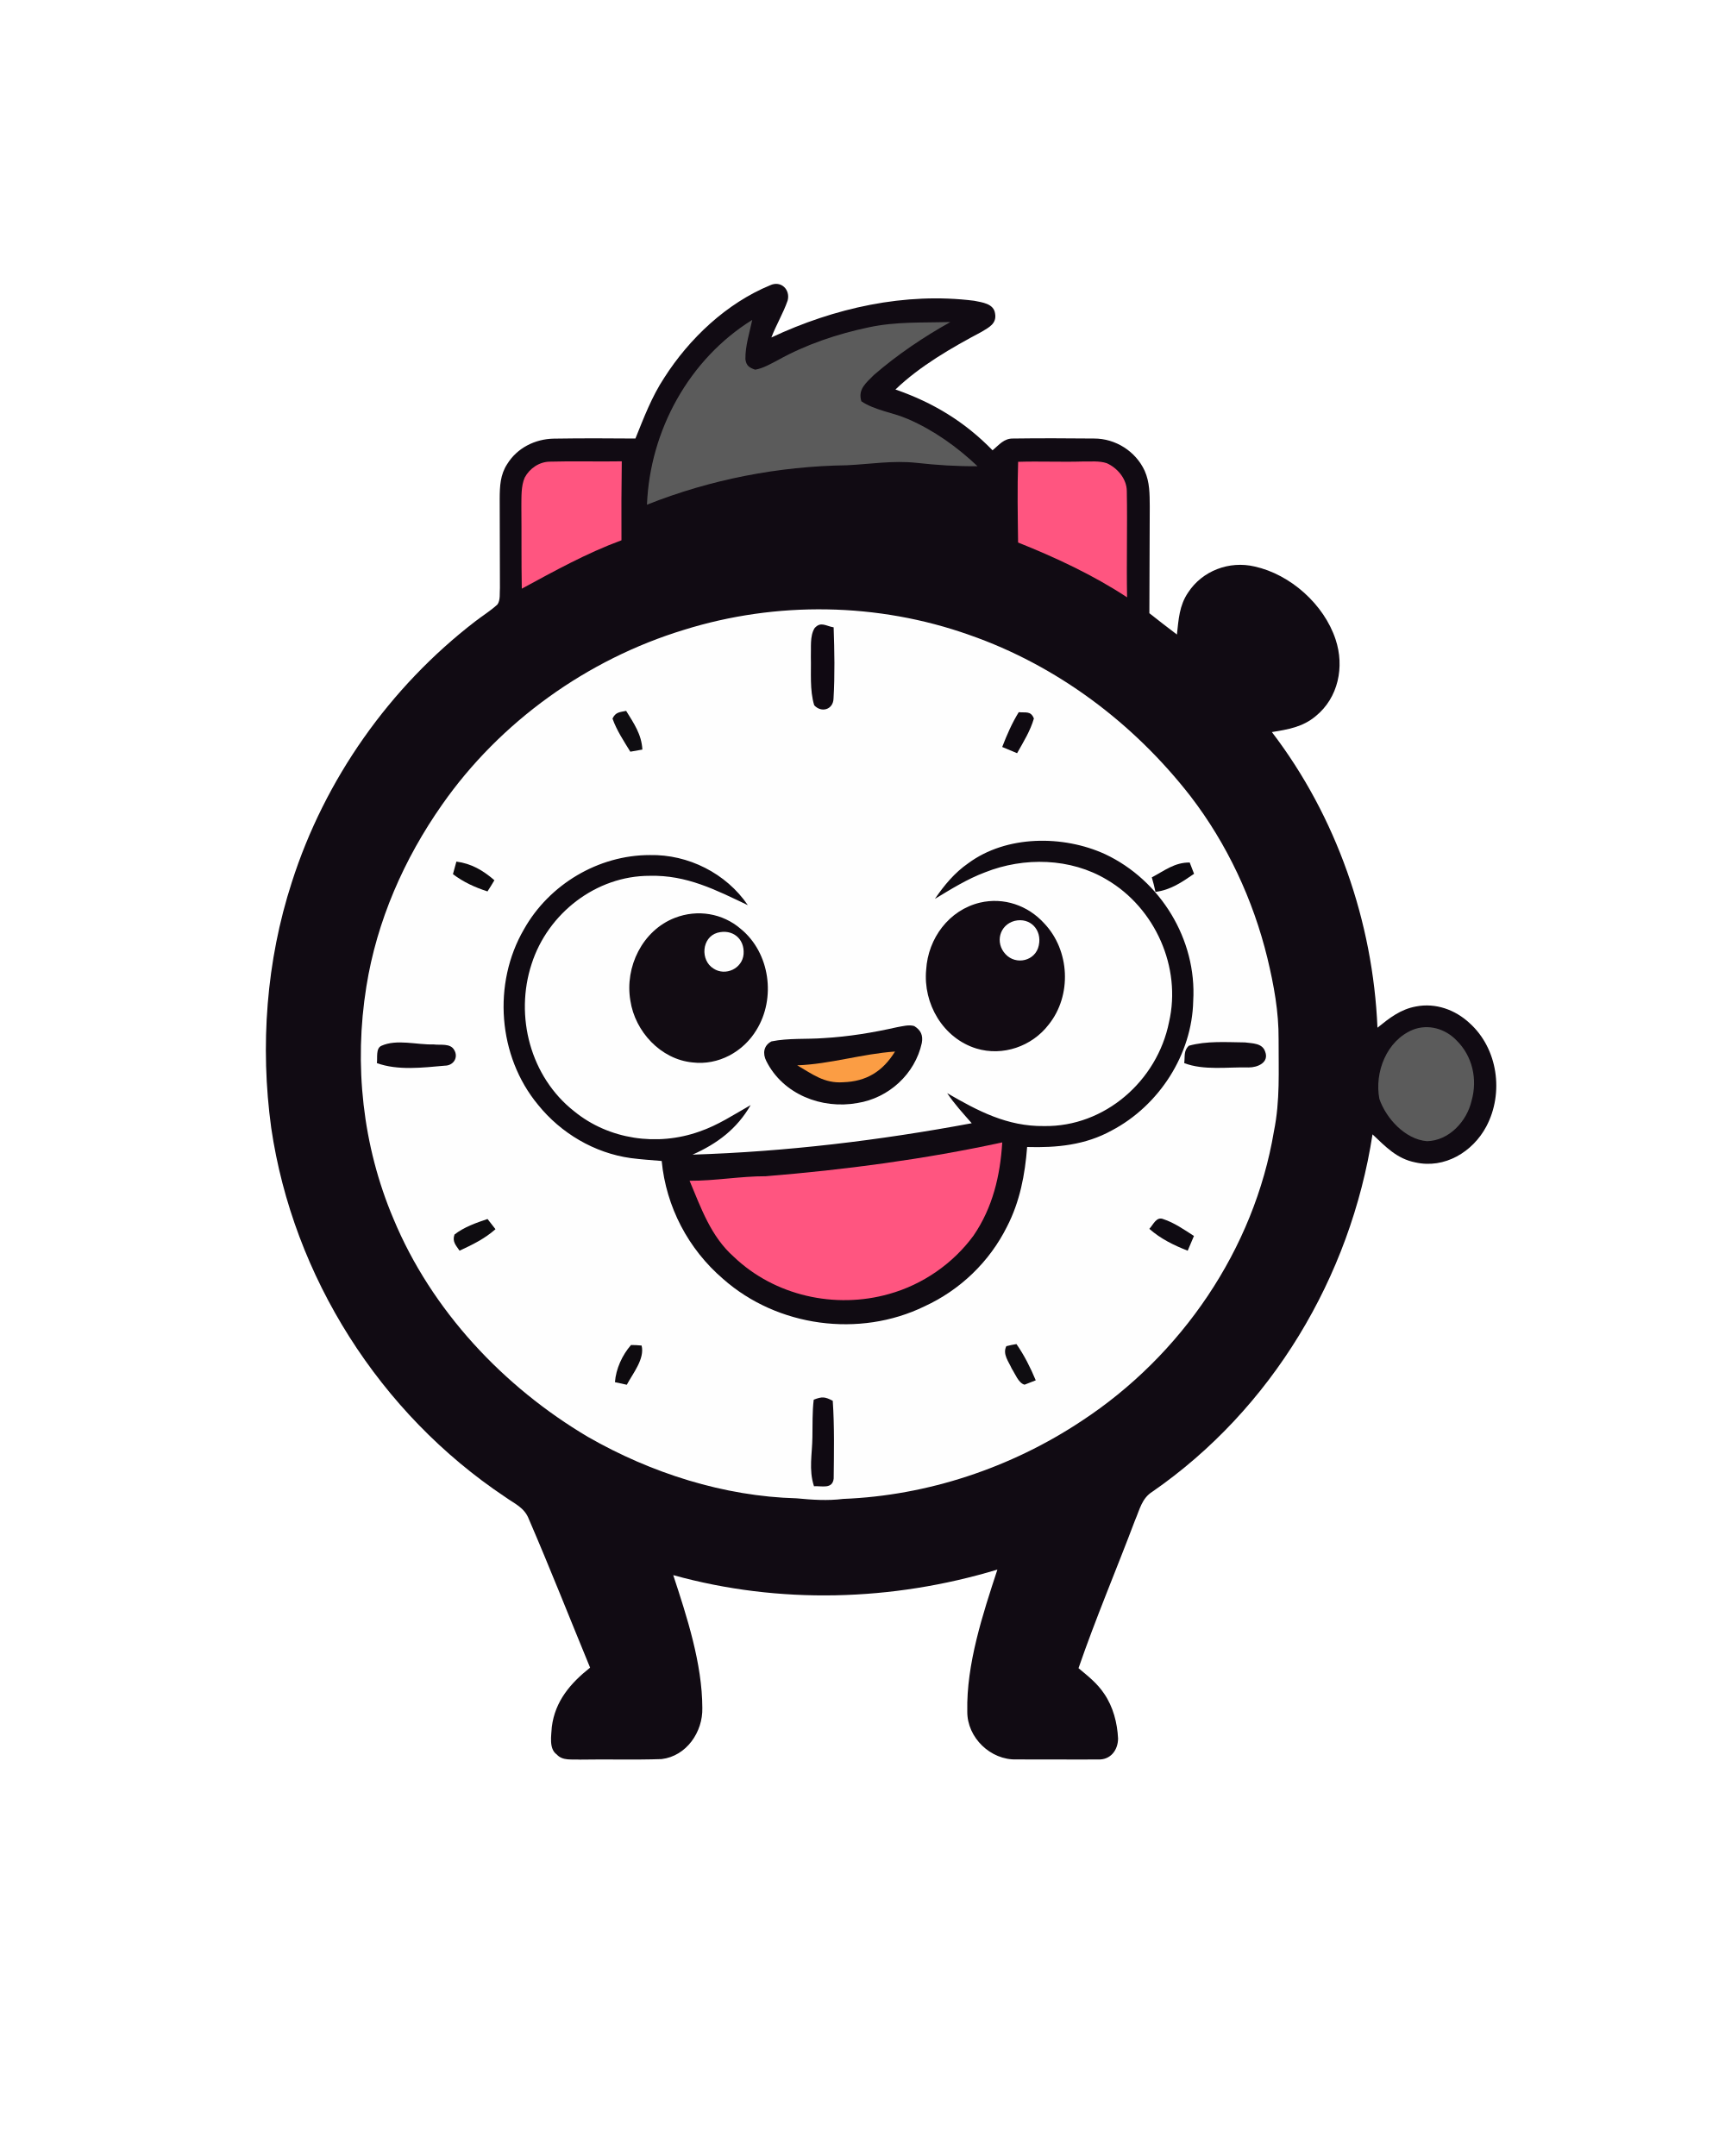
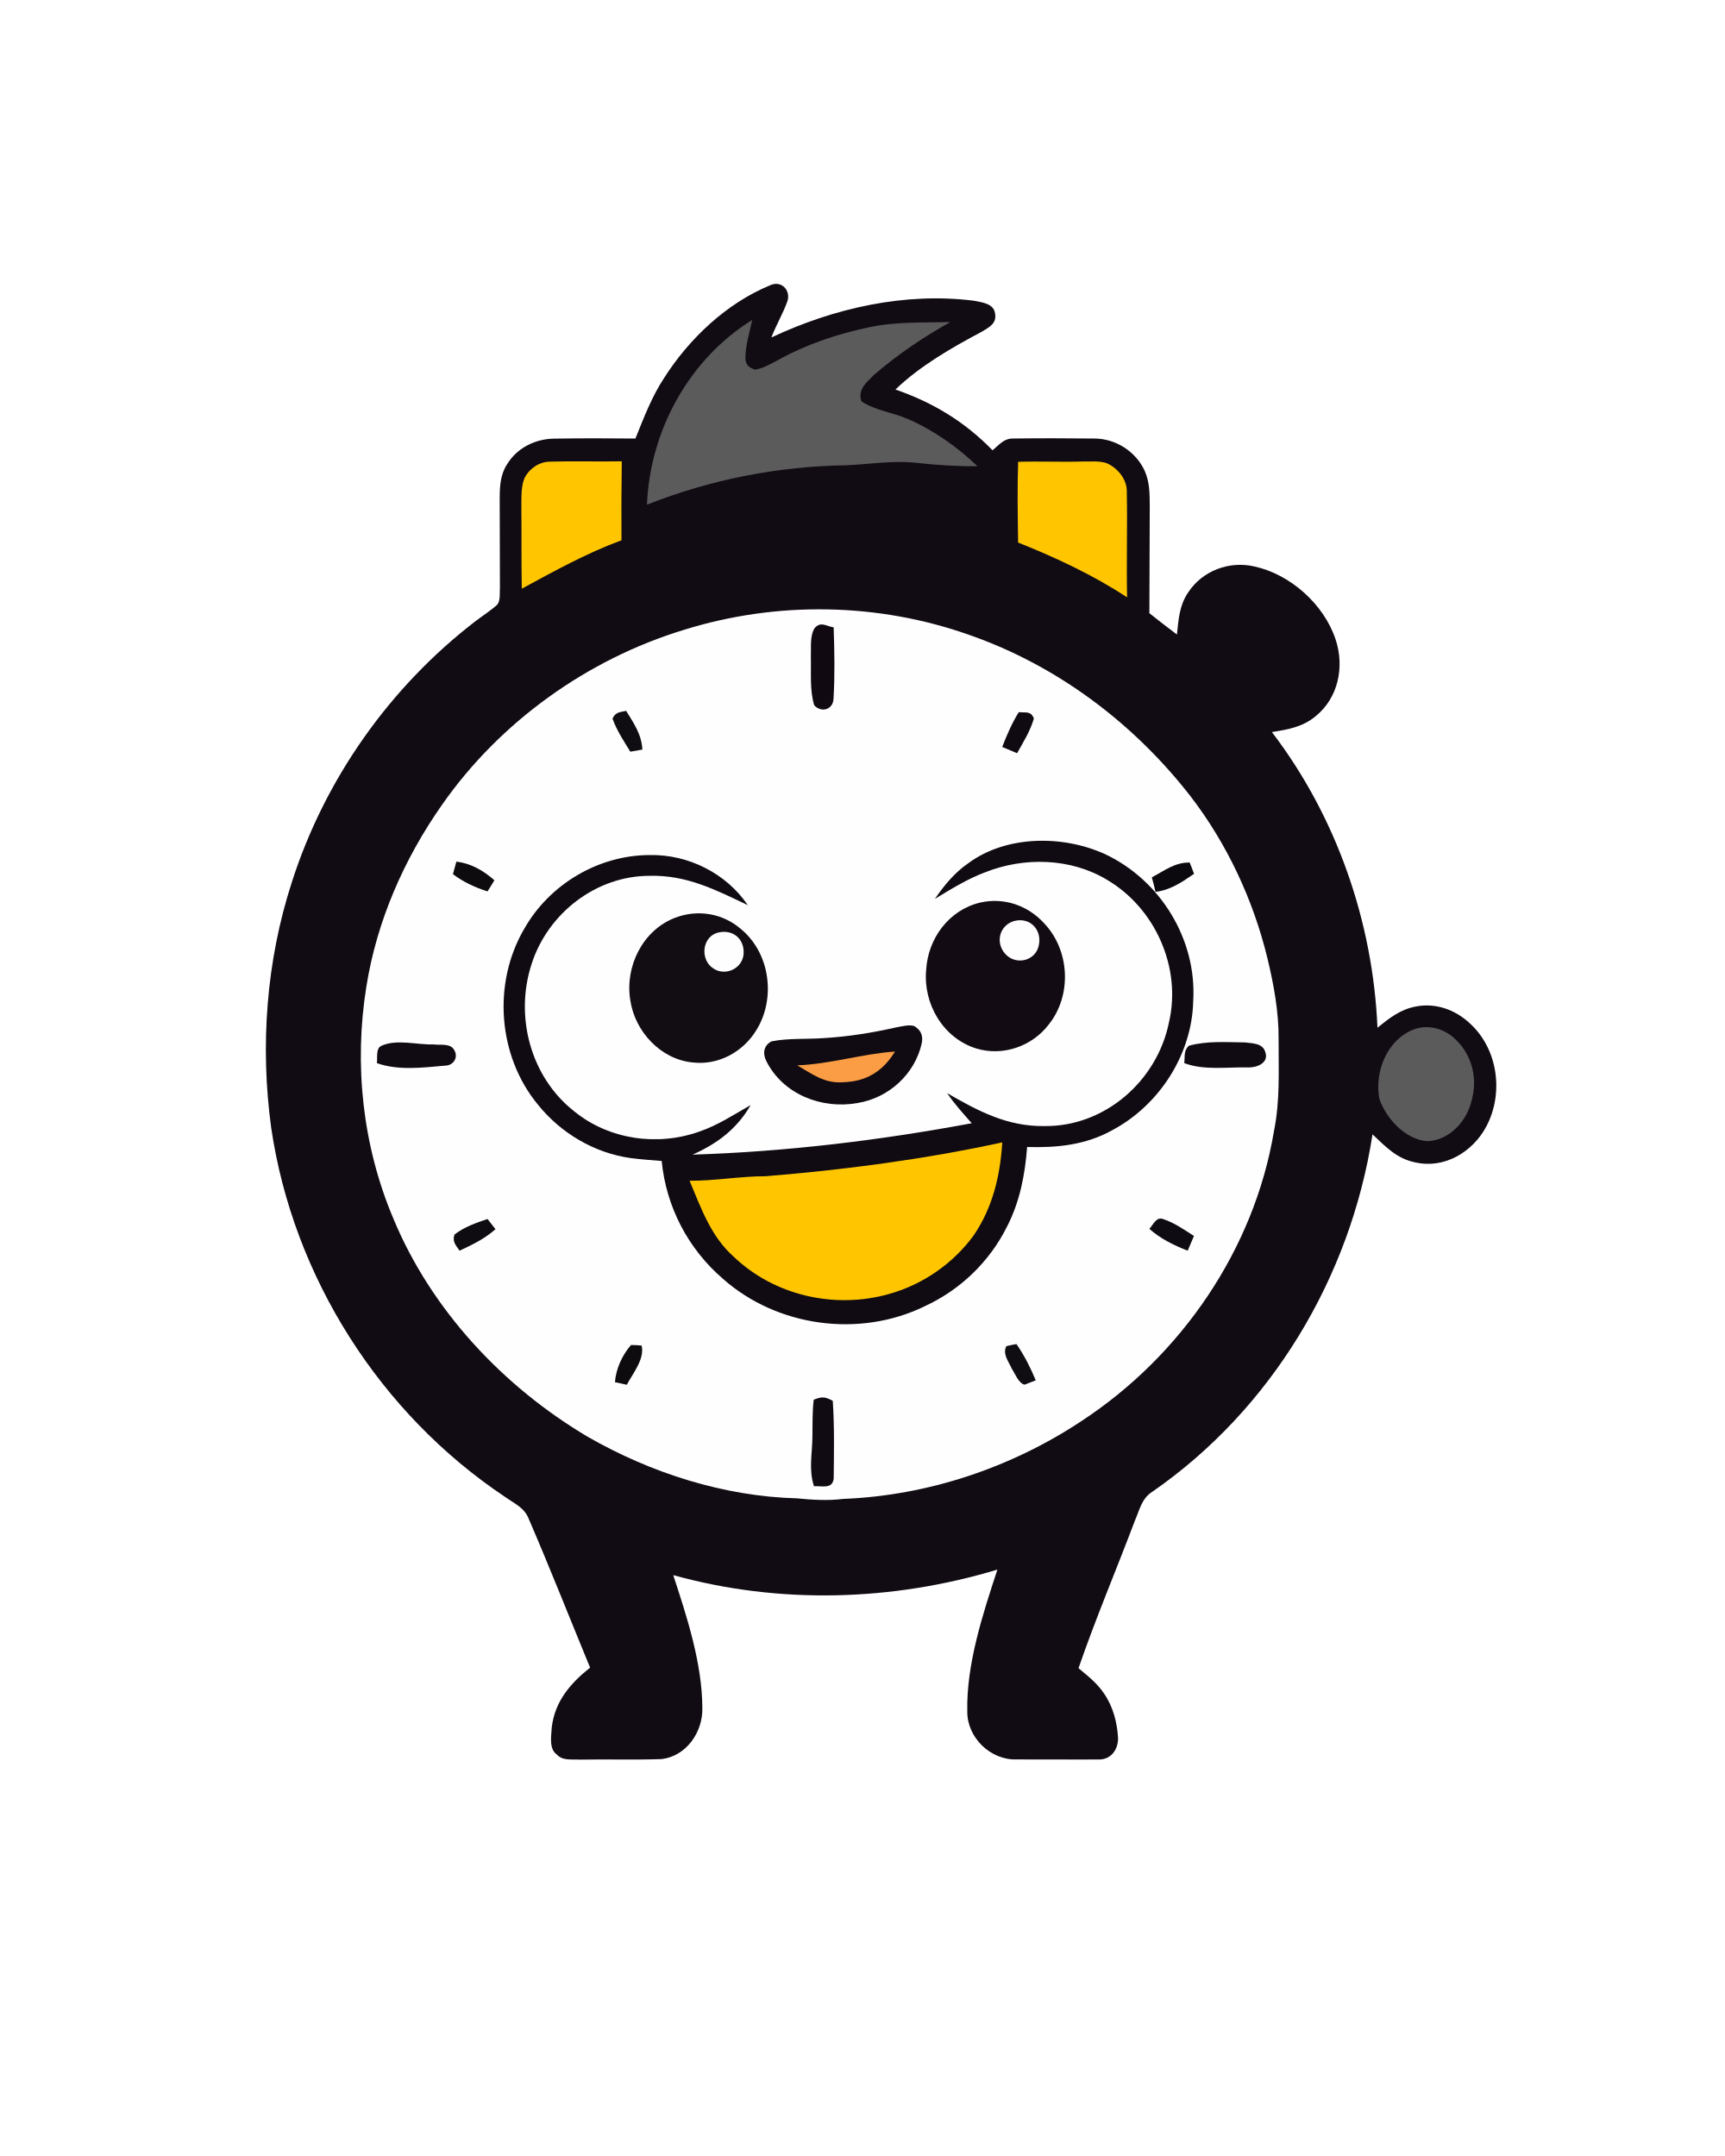
<svg xmlns="http://www.w3.org/2000/svg" width="1878" height="2348" viewBox="0 0 1878 2348">
  <path fill-rule="nonzero" fill="rgb(6.665%, 4.308%, 7.446%)" fill-opacity="1" d="M 838.621 310.68 C 850.527 305.172 860.836 315.48 857.68 327.34 C 852.883 341.141 845.184 353.852 839.969 367.52 C 908.246 335.461 985.488 318 1060.879 327.551 C 1069.461 329.359 1082.078 330.539 1083.551 341.352 C 1085.609 352.539 1076.781 356.578 1068.738 361.461 C 1036.141 378.75 1001.809 398.531 975.055 424.191 C 1016.031 438.371 1050.531 459.27 1080.82 490.41 C 1088.051 484.43 1093.191 477.281 1103.488 477.578 C 1132.73 477.148 1162.102 477.32 1191.34 477.578 C 1214.73 477.531 1236.73 491.5 1246.488 512.75 C 1252.039 525.371 1251.871 537.859 1252 551.32 C 1251.871 590.148 1251.789 628.98 1251.578 667.82 C 1261.469 675.68 1271.48 683.379 1281.578 691.039 C 1283.43 674.551 1284.102 659.531 1293.73 645.352 C 1309.172 621.578 1338.66 610.469 1366.141 616.949 C 1405.219 625.539 1441.82 658.27 1454.359 696.379 C 1464.238 726 1457.43 759.91 1432.648 779.969 C 1418.641 791.75 1402.48 794.449 1384.98 797.262 C 1455.238 889.141 1495.078 1003.91 1499.961 1119.219 C 1512.961 1108.711 1525.031 1099.16 1541.988 1096.09 C 1563.359 1091.961 1584.648 1099.66 1600.301 1114.262 C 1631.18 1142.07 1637.738 1190.371 1618.559 1226.672 C 1603.789 1254.52 1573.078 1273.121 1541.191 1265.922 C 1520.91 1261.879 1508.922 1248.879 1494.57 1235.379 C 1470.551 1390.91 1384.648 1534.707 1254.82 1624.57 C 1243.25 1631.848 1241.059 1644.047 1235.891 1655.867 C 1215.648 1709.551 1193.102 1762.516 1174.422 1816.742 C 1184.77 1825.367 1194.828 1833.191 1202.398 1844.594 C 1212.121 1858.77 1216.66 1876.312 1217.5 1893.312 C 1217.422 1905.973 1209.301 1916.703 1195.879 1916.156 C 1166.262 1916.367 1136.602 1915.984 1106.98 1916.113 C 1078.672 1917.039 1053.051 1892.344 1053.301 1863.902 C 1052.211 1812.41 1070.172 1757.93 1086.078 1709.383 C 971.605 1743.922 848.594 1747.453 733.109 1715.398 C 748.047 1760.832 764.664 1811.777 764.789 1859.992 C 765.461 1886.203 747.496 1912.535 720.445 1915.734 C 690.871 1916.785 661.215 1915.777 631.637 1916.324 C 622.93 1915.734 612.707 1917.922 606.227 1910.688 C 597.477 1904.5 600.379 1889.902 600.883 1880.691 C 604.379 1852.672 621.246 1833.023 642.574 1816.156 C 620.402 1762.348 598.992 1707.992 575.938 1654.523 C 571.098 1641.734 560.414 1637.734 550.023 1630.246 C 413.758 1539.379 319.141 1390.492 295.332 1228.309 C 283.09 1139.121 289.945 1046.488 317.797 960.711 C 353.641 848.59 424.23 748.512 517.461 676.73 C 525.41 670.59 534.16 665.211 541.605 658.391 C 545.141 653.641 543.922 645.691 544.383 640.012 C 544.215 607.57 544.176 575.18 544.133 542.738 C 544.215 529.41 544.762 516.988 552.25 505.469 C 563.105 487.84 582.5 478.121 602.945 477.699 C 632.605 477.238 662.305 477.281 691.926 477.578 C 701.18 454.73 709.637 432.141 723.309 411.398 C 750.695 368.488 791.25 330.199 838.621 310.68 " />
  <path fill-rule="nonzero" fill="rgb(35.693%, 35.693%, 35.693%)" fill-opacity="1" d="M 819.145 348.379 C 816.199 362.301 811.445 376.988 811.695 391.25 C 812.621 398.398 816.031 400.422 822.34 402.609 C 830.922 401.18 839.297 396.211 846.949 392.262 C 877.66 375.09 911.781 363.691 946.109 356.461 C 976.02 350.059 1004.59 351.578 1034.879 350.73 C 1005.512 367.102 977.156 386.281 951.703 408.289 C 943.461 416.699 933.785 423.852 937.988 437.059 C 952.633 446.91 972.445 449.262 988.727 456.371 C 1016.699 468.449 1042.41 486.828 1064.449 507.738 C 1042.07 507.949 1020.031 506.52 997.812 504.039 C 972.234 501.301 947.711 505.469 922.34 506.691 C 847.793 507.738 773.789 522.09 704.504 549.641 C 707.699 468.988 750.191 391.211 819.145 348.379 " />
-   <path fill-rule="nonzero" fill="#FF5580" fill-opacity="1" d="M 598.656 502.77 C 624.738 501.98 650.945 502.898 677.074 502.398 C 676.695 531.051 676.527 559.738 676.734 588.391 C 638.621 602.48 603.746 621.828 568.195 641.102 C 567.648 611.191 568.027 581.238 567.734 551.281 C 567.902 541.309 567.27 529.32 571.395 520.07 C 576.734 510.09 587.172 502.941 598.656 502.77 " />
-   <path fill-rule="nonzero" fill="#FF5580" fill-opacity="1" d="M 1108.672 502.941 C 1132.102 502.191 1155.578 503.32 1179.012 502.609 C 1187.469 502.77 1197.059 501.719 1205.129 504.422 C 1216.828 509.59 1227.012 521.66 1227.012 534.922 C 1227.73 573.41 1226.59 611.988 1227.309 650.52 C 1190.371 626.211 1149.602 607.23 1108.629 590.828 C 1108.25 561.59 1107.699 532.18 1108.672 502.941 " />
+   <path fill-rule="nonzero" fill="#ffc600" fill-opacity="1" d="M 598.656 502.77 C 624.738 501.98 650.945 502.898 677.074 502.398 C 676.695 531.051 676.527 559.738 676.734 588.391 C 638.621 602.48 603.746 621.828 568.195 641.102 C 567.648 611.191 568.027 581.238 567.734 551.281 C 567.902 541.309 567.27 529.32 571.395 520.07 C 576.734 510.09 587.172 502.941 598.656 502.77 " />
+   <path fill-rule="nonzero" fill="#ffc600" fill-opacity="1" d="M 1108.672 502.941 C 1132.102 502.191 1155.578 503.32 1179.012 502.609 C 1187.469 502.77 1197.059 501.719 1205.129 504.422 C 1216.828 509.59 1227.012 521.66 1227.012 534.922 C 1227.73 573.41 1226.59 611.988 1227.309 650.52 C 1190.371 626.211 1149.602 607.23 1108.629 590.828 C 1108.25 561.59 1107.699 532.18 1108.672 502.941 " />
  <path fill-rule="nonzero" fill="rgb(99.609%, 99.609%, 99.219%)" fill-opacity="0" d="M 1084.059 536.43 C 1084.141 551.371 1084.23 566.301 1083.969 581.281 C 1034.84 567.941 986.035 555.871 934.918 552.879 C 857.008 546.398 778.125 558.898 703.281 580.219 C 756.121 553.891 812.961 540.641 871.52 535.289 C 942.113 528.691 1013.551 529.359 1084.059 536.43 " />
-   <path fill-rule="nonzero" fill="#FF5580" fill-opacity="0" d="M 871.52 574.078 C 972.527 570.039 1075.219 594.531 1164.789 641.059 C 1288.102 706.73 1389.359 810.98 1439.801 942.449 C 1506.23 1111.648 1484.27 1311.02 1382.078 1461.379 C 1318.34 1556.586 1224.57 1630.879 1118.09 1672.781 C 1073.961 1689.02 1027.602 1699.871 981.152 1707.152 C 954.398 1711.566 928.105 1710.645 901.137 1710.688 C 832.941 1713.672 766.305 1702.273 702.23 1679.09 C 635.508 1657.469 576.527 1621.453 521.496 1578.543 C 500.715 1562.012 482.289 1542.07 463.484 1523.305 C 382.711 1438.914 333.066 1326.879 318.555 1211.441 C 313.297 1172.949 313.254 1133.531 314.516 1094.781 C 317.84 1044.719 329.742 994.949 346.738 947.828 C 388.012 832.77 468.449 733.359 571.059 667.23 C 660.879 609.551 765.211 579.34 871.52 574.078 " />
+   <path fill-rule="nonzero" fill="#ffc600" fill-opacity="0" d="M 871.52 574.078 C 972.527 570.039 1075.219 594.531 1164.789 641.059 C 1288.102 706.73 1389.359 810.98 1439.801 942.449 C 1506.23 1111.648 1484.27 1311.02 1382.078 1461.379 C 1318.34 1556.586 1224.57 1630.879 1118.09 1672.781 C 1073.961 1689.02 1027.602 1699.871 981.152 1707.152 C 954.398 1711.566 928.105 1710.645 901.137 1710.688 C 832.941 1713.672 766.305 1702.273 702.23 1679.09 C 635.508 1657.469 576.527 1621.453 521.496 1578.543 C 500.715 1562.012 482.289 1542.07 463.484 1523.305 C 382.711 1438.914 333.066 1326.879 318.555 1211.441 C 313.297 1172.949 313.254 1133.531 314.516 1094.781 C 317.84 1044.719 329.742 994.949 346.738 947.828 C 388.012 832.77 468.449 733.359 571.059 667.23 C 660.879 609.551 765.211 579.34 871.52 574.078 " />
  <path fill-rule="nonzero" fill="rgb(35.693%, 35.693%, 35.693%)" fill-opacity="0" d="M 1335.68 640.852 C 1381.41 628.609 1430.629 675.77 1433.66 719.898 C 1436.852 750.059 1408.078 775.051 1378.969 771.051 C 1363.57 768.148 1351.238 753.641 1340.391 743.16 C 1326.172 728.309 1309.93 714.93 1307.488 693.102 C 1305.129 672.609 1313.512 646.648 1335.68 640.852 " />
  <path fill-rule="nonzero" fill="rgb(6.665%, 4.707%, 7.446%)" fill-opacity="0" d="M 859.066 648.34 C 910.434 648.379 965.629 645.52 1015.191 658.98 C 1060.961 669.75 1103.238 688.93 1144.469 711.109 C 1177.328 728.859 1207.988 751.238 1236.641 775.09 C 1263.191 797.219 1284.309 822.512 1306.398 848.84 C 1367.059 923.43 1402.059 1015.48 1411.66 1110.809 C 1412.961 1141.609 1413.422 1172.859 1410.941 1203.621 C 1400.672 1288.469 1367.73 1369.836 1317.461 1438.871 C 1294.32 1470.426 1267.102 1497.516 1237.699 1523.18 C 1125.828 1618.09 975.012 1664.703 829.156 1645.605 C 752.336 1639.418 680.312 1608.918 614.051 1571.055 C 588.305 1556.5 565.211 1535.043 542.449 1516.07 C 479.68 1459.359 429.871 1387.254 401.77 1307.32 C 378.375 1238.789 368.152 1166.051 379.934 1094.109 C 398.109 938.031 494.867 796.719 630.461 718.59 C 700 677.828 778.715 653.852 859.066 648.34 " />
  <path fill-rule="nonzero" fill="rgb(99.609%, 99.609%, 99.609%)" fill-opacity="1" d="M 1055.578 691.5 C 1151.07 724.781 1234.422 787.5 1296.34 867.102 C 1336.219 918.969 1364.621 979.891 1380.102 1043.422 C 1387.129 1072.738 1392.512 1101.641 1392.301 1131.93 C 1392.18 1166.219 1394.07 1198.32 1387.211 1232.102 C 1365.711 1360.539 1286.328 1476.355 1177.871 1547.453 C 1101.262 1598.359 1010.102 1628.816 918.09 1632.395 C 901.137 1634.539 884.438 1633.402 867.523 1631.762 C 788.266 1629.617 708.961 1604.25 640.387 1564.953 C 548.129 1510.391 469.797 1426.926 428.441 1327.34 C 394.742 1247.871 385.277 1159.488 398.949 1074.422 C 410.309 1002.941 440.008 935.301 481.488 876.23 C 544.637 785.988 639.461 718.051 744.723 685.949 C 845.562 654.48 955.953 656.121 1055.578 691.5 " />
  <path fill-rule="nonzero" fill="rgb(6.273%, 3.529%, 7.054%)" fill-opacity="1" d="M 907.785 683.211 C 908.668 708.961 909.172 735.039 907.656 760.75 C 907.32 772.781 894.488 776.691 886.621 768.07 C 881.574 751.66 883.426 732.391 882.965 715.309 C 883.426 705.379 881.656 692.801 887.004 684.102 C 893.816 676.359 899.453 681.91 907.785 683.211 " />
  <path fill-rule="nonzero" fill="rgb(5.881%, 5.099%, 6.665%)" fill-opacity="1" d="M 681.828 774.172 C 690.199 787.711 698.656 799.828 699.496 816.32 C 695.121 817.078 690.746 817.879 686.371 818.641 C 679.344 807.191 671.434 795.289 666.977 782.578 C 670.426 775.301 674.887 775.68 681.828 774.172 " />
  <path fill-rule="nonzero" fill="rgb(5.881%, 3.922%, 6.665%)" fill-opacity="1" d="M 1125.828 782.5 C 1122.051 795.789 1114.262 808.328 1107.531 820.281 C 1102.148 818 1096.762 815.73 1091.34 813.5 C 1096.379 800.379 1101.941 787.59 1109.34 775.602 C 1116.91 776.441 1122.422 773.828 1125.828 782.5 " />
  <path fill-rule="nonzero" fill="rgb(6.273%, 4.308%, 7.054%)" fill-opacity="1" d="M 1203.41 930.25 C 1263.699 958.602 1303.328 1023.219 1299.328 1090.031 C 1298.109 1148.461 1262.051 1204.078 1210.648 1231.129 C 1181.91 1247.031 1150.781 1250.102 1118.469 1249.141 C 1116.16 1279.34 1110.559 1308.672 1096.59 1335.801 C 1077.488 1374.211 1045.559 1404.836 1006.648 1422.719 C 935.844 1457.172 846.488 1445.059 787.465 1392.891 C 749.391 1360.242 725.367 1314.352 720.531 1264.371 C 709.215 1263.441 698.023 1262.68 686.746 1261.211 C 647.289 1255.699 610.812 1234.121 585.906 1203.199 C 542.07 1150.32 536.141 1071.012 570.68 1011.82 C 598.105 963.148 651.621 931.172 707.656 931.211 C 749.434 930.328 790.789 951.109 814.348 985.781 C 779.344 969.121 747.707 952.801 707.574 953.809 C 649.098 953.719 596.512 994.699 578.883 1049.809 C 560.246 1106.77 577.578 1172.781 625.199 1210.219 C 663.023 1241.141 715.82 1248.629 761.508 1232.352 C 781.867 1225.41 798.906 1213.969 817.418 1203.488 C 802.484 1229.41 781.109 1245.48 754.145 1257.469 C 856.332 1254.23 957.68 1241.988 1058.141 1223.262 C 1048.801 1212.621 1039.289 1202.309 1031.391 1190.488 C 1064.828 1209.891 1096.801 1226.84 1136.77 1226.34 C 1202.949 1227.43 1260.199 1177.07 1272.988 1113.121 C 1286.75 1053.512 1257.852 988.93 1205.391 958.102 C 1165.762 934.238 1115.059 933.148 1072.609 950.02 C 1053.051 957.379 1035.84 968.191 1018.051 978.922 C 1028.191 964.07 1039.461 950.441 1054.359 940.129 C 1095.961 909.379 1157.641 909.301 1203.41 930.25 " />
  <path fill-rule="nonzero" fill="rgb(5.099%, 4.308%, 5.489%)" fill-opacity="1" d="M 496.973 938.32 C 513.336 940.469 526.125 947.961 538.367 958.641 C 535.93 962.719 533.445 966.809 530.84 970.801 C 517.121 966.34 504.754 960.75 493.227 952 C 494.406 947.41 495.668 942.871 496.973 938.32 " />
  <path fill-rule="nonzero" fill="rgb(4.707%, 3.529%, 5.489%)" fill-opacity="1" d="M 1295.5 939.328 C 1297.141 943.41 1298.738 947.5 1300.25 951.621 C 1287.09 960.711 1274.551 969.328 1258.23 971.309 C 1257.09 965.961 1255.789 960.66 1254.23 955.488 C 1268.07 948.211 1279.141 939.121 1295.5 939.328 " />
  <path fill-rule="nonzero" fill="rgb(7.054%, 4.308%, 7.446%)" fill-opacity="1" d="M 1067.191 983 C 1092.93 976.941 1119.309 986.031 1136.941 1005.469 C 1165.129 1034.922 1167.441 1084.18 1141.859 1115.941 C 1123.641 1139.629 1091.922 1150.648 1063.109 1141.859 C 1026.879 1130.629 1005.012 1093.102 1008.539 1055.988 C 1010.602 1021.922 1033.359 991.039 1067.191 983 " />
  <path fill-rule="nonzero" fill="rgb(7.054%, 4.707%, 7.446%)" fill-opacity="1" d="M 734.918 999.578 C 759.445 990.07 786.875 994.488 806.773 1011.738 C 838.539 1037.82 845.102 1087.172 823.688 1121.75 C 809.258 1145.602 782.207 1160.449 754.102 1157.051 C 719.438 1153.68 691.461 1123.391 686.41 1089.648 C 680.188 1053.051 699.539 1013.25 734.918 999.578 " />
  <path fill-rule="nonzero" fill="rgb(99.609%, 99.609%, 100%)" fill-opacity="1" d="M 1104.84 1002.898 C 1121.879 998.781 1134.84 1012.75 1131.18 1029.531 C 1127.77 1046.57 1106.398 1051.578 1094.91 1039.121 C 1083.34 1026.711 1088.262 1007.32 1104.84 1002.898 " />
  <path fill-rule="nonzero" fill="rgb(99.609%, 99.609%, 99.609%)" fill-opacity="1" d="M 781.195 1015.82 C 797.434 1011.359 810.98 1022.129 809.719 1039.039 C 808.457 1054.73 790.074 1063.441 777.031 1054.859 C 762.348 1045.898 763.945 1020.871 781.195 1015.82 " />
  <path fill-rule="nonzero" fill="rgb(6.273%, 4.308%, 7.054%)" fill-opacity="1" d="M 995.539 1117.422 C 1002.691 1121.879 1005.301 1127.43 1003.789 1135.84 C 996.426 1169.711 967.734 1195.879 933.613 1201.262 C 894.824 1208.289 852.59 1191.75 834.496 1155.621 C 830.25 1147.41 831.469 1138.539 840.137 1134.121 C 858.562 1130.371 878.336 1131.969 897.098 1130.539 C 923.98 1128.988 950.359 1124.648 976.609 1118.719 C 982.5 1117.711 989.695 1115.648 995.539 1117.422 " />
  <path fill-rule="nonzero" fill="rgb(35.693%, 35.693%, 35.693%)" fill-opacity="1" d="M 1538.5 1121.449 C 1555.238 1114.891 1573.621 1120.23 1585.871 1132.859 C 1603.449 1150.02 1609.09 1175.352 1602.441 1198.781 C 1597.309 1221.238 1577.828 1242.32 1553.809 1242.828 C 1530.211 1240.809 1509.469 1218.219 1502.059 1196.84 C 1496.469 1167.82 1509.93 1133.191 1538.5 1121.449 " />
  <path fill-rule="nonzero" fill="rgb(6.273%, 3.922%, 7.054%)" fill-opacity="1" d="M 472.191 1137.441 C 479.598 1138.449 490.324 1135.879 494.574 1143.422 C 499.453 1151.539 493.898 1160.578 484.266 1160.578 C 460.496 1162.68 433.234 1166.09 410.391 1157.762 C 411.234 1152.172 409.004 1141.77 415.273 1138.961 C 431.973 1131.34 453.891 1137.988 472.191 1137.441 " />
  <path fill-rule="nonzero" fill="rgb(6.273%, 4.308%, 7.054%)" fill-opacity="1" d="M 1355.699 1135.25 C 1363.781 1136.352 1374.629 1135.93 1377.66 1145.27 C 1382.211 1157.129 1369.5 1162.559 1359.738 1162.512 C 1336.859 1161.879 1310.98 1166.012 1289.531 1157.762 C 1290.488 1150.52 1288.691 1144.469 1294.488 1138.91 C 1313.801 1133.398 1335.719 1135.039 1355.699 1135.25 " />
  <path fill-rule="nonzero" fill="rgb(98.438%, 61.522%, 26.66%)" fill-opacity="1" d="M 974.633 1145.18 C 961.297 1166.719 943.586 1177.871 917.922 1178.629 C 897.605 1180.059 884.52 1169.711 868.113 1160.199 C 903.957 1158.898 938.789 1147.66 974.633 1145.18 " />
-   <path fill-rule="nonzero" fill="#FF5580" fill-opacity="1" d="M 1091.379 1244.129 C 1089.148 1280.52 1080.941 1315.141 1060.121 1345.602 C 1037.699 1376.23 1004.672 1399.031 968.113 1409.215 C 909.301 1425.914 843.418 1411.148 799.035 1368.699 C 774.129 1346.648 763.484 1315.82 750.906 1285.91 C 778.758 1286.07 805.977 1280.941 833.867 1280.98 C 920.195 1273.961 1006.691 1262.512 1091.379 1244.129 " />
+   <path fill-rule="nonzero" fill="#ffc600" fill-opacity="1" d="M 1091.379 1244.129 C 1089.148 1280.52 1080.941 1315.141 1060.121 1345.602 C 1037.699 1376.23 1004.672 1399.031 968.113 1409.215 C 909.301 1425.914 843.418 1411.148 799.035 1368.699 C 774.129 1346.648 763.484 1315.82 750.906 1285.91 C 778.758 1286.07 805.977 1280.941 833.867 1280.98 C 920.195 1273.961 1006.691 1262.512 1091.379 1244.129 " />
  <path fill-rule="nonzero" fill="rgb(5.489%, 4.707%, 6.273%)" fill-opacity="1" d="M 530.879 1327.559 C 533.824 1331.219 536.727 1334.922 539.547 1338.66 C 527.934 1348.969 514.387 1355.617 500.422 1362.055 C 496.34 1356.078 492.258 1352.164 494.91 1344.469 C 505.176 1336.391 518.637 1331.641 530.879 1327.559 " />
  <path fill-rule="nonzero" fill="rgb(5.881%, 4.308%, 7.054%)" fill-opacity="1" d="M 1266.852 1327.719 C 1278.59 1331.551 1289.82 1339.379 1300.129 1346.02 C 1297.898 1351.406 1295.629 1356.754 1293.309 1362.094 C 1278.172 1356.121 1263.859 1349.18 1251.539 1338.281 C 1255.789 1333.871 1259.191 1324.48 1266.852 1327.719 " />
  <path fill-rule="nonzero" fill="rgb(5.489%, 4.308%, 5.881%)" fill-opacity="1" d="M 687.129 1464.785 C 690.996 1464.785 694.828 1464.996 698.656 1465.375 C 702.312 1479.805 689.02 1495.875 682.543 1508.078 C 678.25 1507.152 673.918 1506.184 669.625 1505.258 C 670.762 1490.617 677.535 1475.77 687.129 1464.785 " />
  <path fill-rule="nonzero" fill="rgb(5.881%, 5.099%, 6.665%)" fill-opacity="1" d="M 1095.84 1466.051 C 1099.449 1465.121 1103.121 1464.367 1106.859 1463.777 C 1115.398 1476.062 1122.09 1489.398 1127.852 1503.238 C 1123.809 1504.879 1119.77 1506.438 1115.691 1507.992 C 1109.051 1506.352 1105.43 1496.047 1101.809 1490.66 C 1098.449 1483.004 1091.422 1474.59 1095.84 1466.051 " />
  <path fill-rule="nonzero" fill="rgb(6.273%, 3.922%, 7.054%)" fill-opacity="1" d="M 906.816 1525.535 C 908.711 1553.43 908.121 1582.246 907.824 1610.223 C 906.523 1622.172 894.656 1618.008 886.371 1618.594 C 880.48 1600.465 884.438 1583.719 884.645 1565.25 C 884.941 1551.535 884.438 1537.988 886.078 1524.359 C 895.246 1520.781 898.191 1521.035 906.816 1525.535 " />
  <path fill-rule="nonzero" fill="rgb(99.609%, 99.609%, 99.609%)" fill-opacity="0" d="M 1211.359 1653.977 C 1190.449 1703.449 1172.238 1754.059 1152.211 1803.91 C 1140.18 1803.703 1127.77 1802.777 1115.82 1804.078 C 1103.699 1806.227 1093.059 1811.441 1082 1816.449 C 1088.941 1779.555 1098.949 1743.035 1111.949 1707.824 C 1113.969 1700.254 1121.711 1698.906 1127.891 1695.582 C 1157.012 1683.719 1184.352 1670.09 1211.359 1653.977 " />
  <path fill-rule="nonzero" fill="rgb(99.609%, 99.609%, 99.609%)" fill-opacity="0" d="M 607.488 1666.219 C 638.957 1682.75 670.512 1696.086 704.164 1707.488 C 717.754 1743.371 728.23 1779.512 736.141 1817.039 C 723.898 1811.527 713 1805.723 699.328 1804.375 C 687.547 1803.703 676.566 1805.723 664.914 1807.234 C 644.93 1760.578 625.453 1713.672 607.488 1666.219 " />
  <path fill-rule="nonzero" fill="rgb(99.219%, 99.219%, 99.219%)" fill-opacity="0" d="M 710.562 1831.805 C 723.52 1836.18 731.469 1845.434 740.262 1855.363 C 738.41 1859.023 736.602 1862.727 734.793 1866.387 C 700.422 1870.047 664.242 1869.793 630.039 1864.828 C 645.141 1836.055 679.344 1820.445 710.562 1831.805 " />
  <path fill-rule="nonzero" fill="rgb(99.609%, 99.609%, 99.609%)" fill-opacity="0" d="M 1128.309 1827.977 C 1162.262 1829.156 1192.559 1855.406 1191.129 1890.871 C 1161.969 1890.617 1132.73 1891.418 1103.578 1890.742 C 1086.578 1890.535 1068.199 1865.586 1081.41 1850.863 C 1092.219 1836.012 1110.012 1827.641 1128.309 1827.977 " />
  <path fill-rule="nonzero" fill="rgb(99.609%, 99.609%, 99.609%)" fill-opacity="0" d="M 740.262 1855.363 C 741.609 1871.098 736.055 1887.211 719.059 1890.617 C 687.379 1891.711 655.531 1890.574 623.812 1890.914 C 625.453 1882.121 627.219 1873.371 630.039 1864.828 C 664.242 1869.793 700.422 1870.047 734.793 1866.387 C 736.602 1862.727 738.41 1859.023 740.262 1855.363 " />
</svg>
